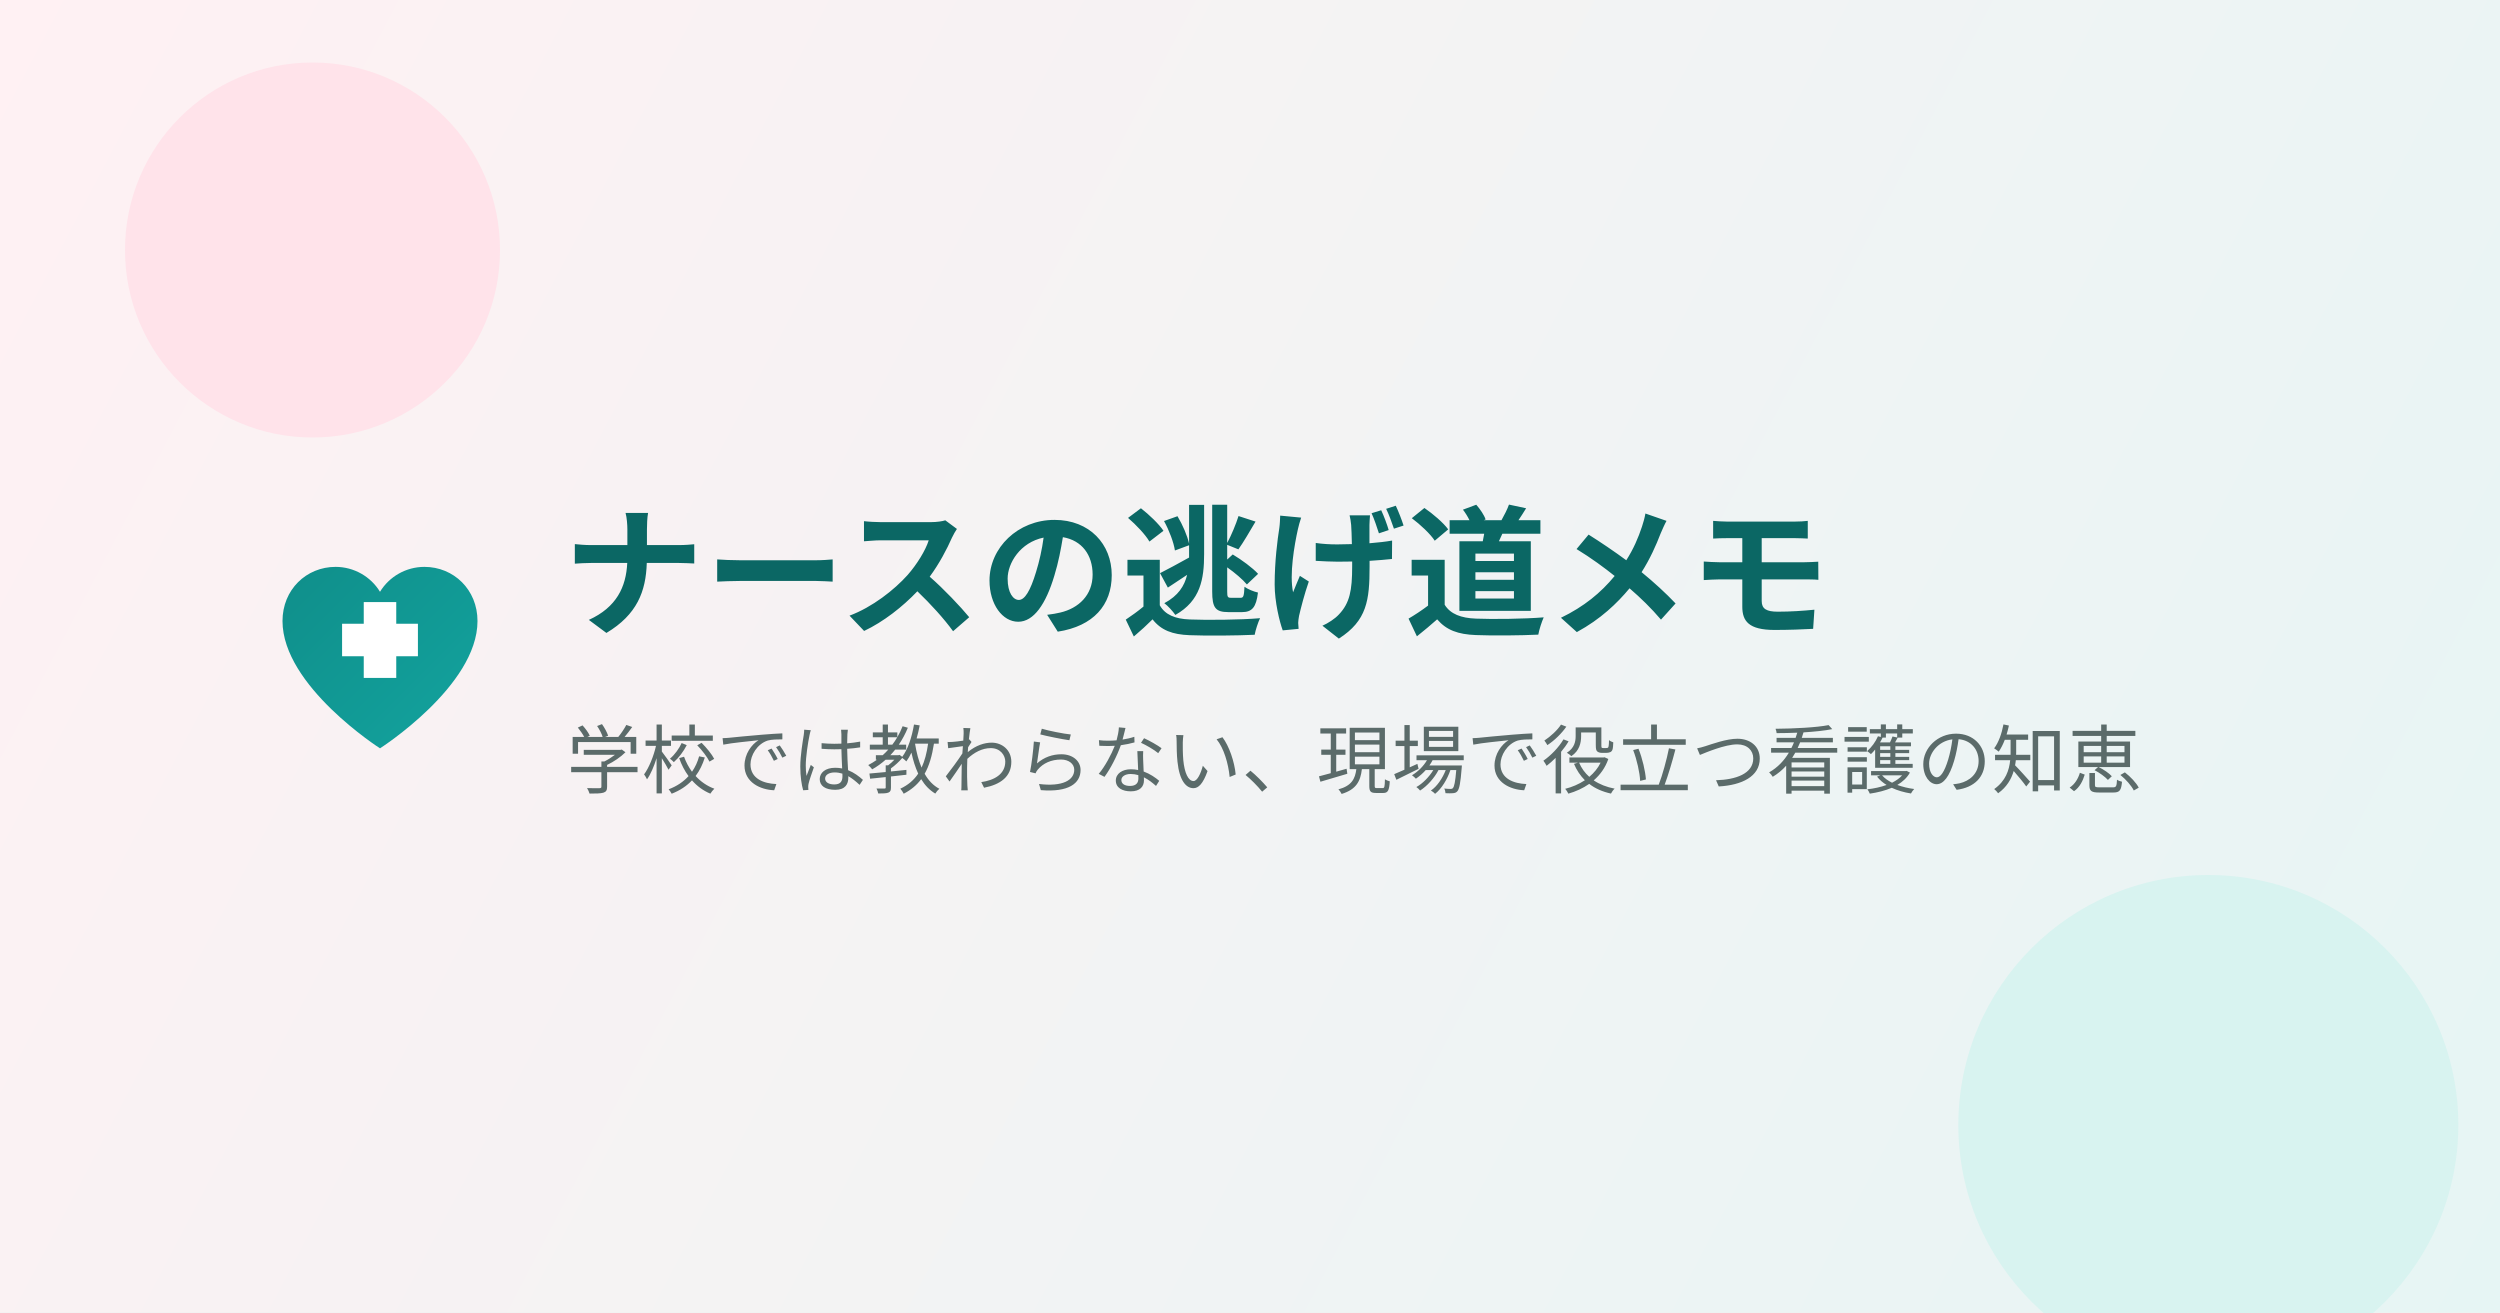
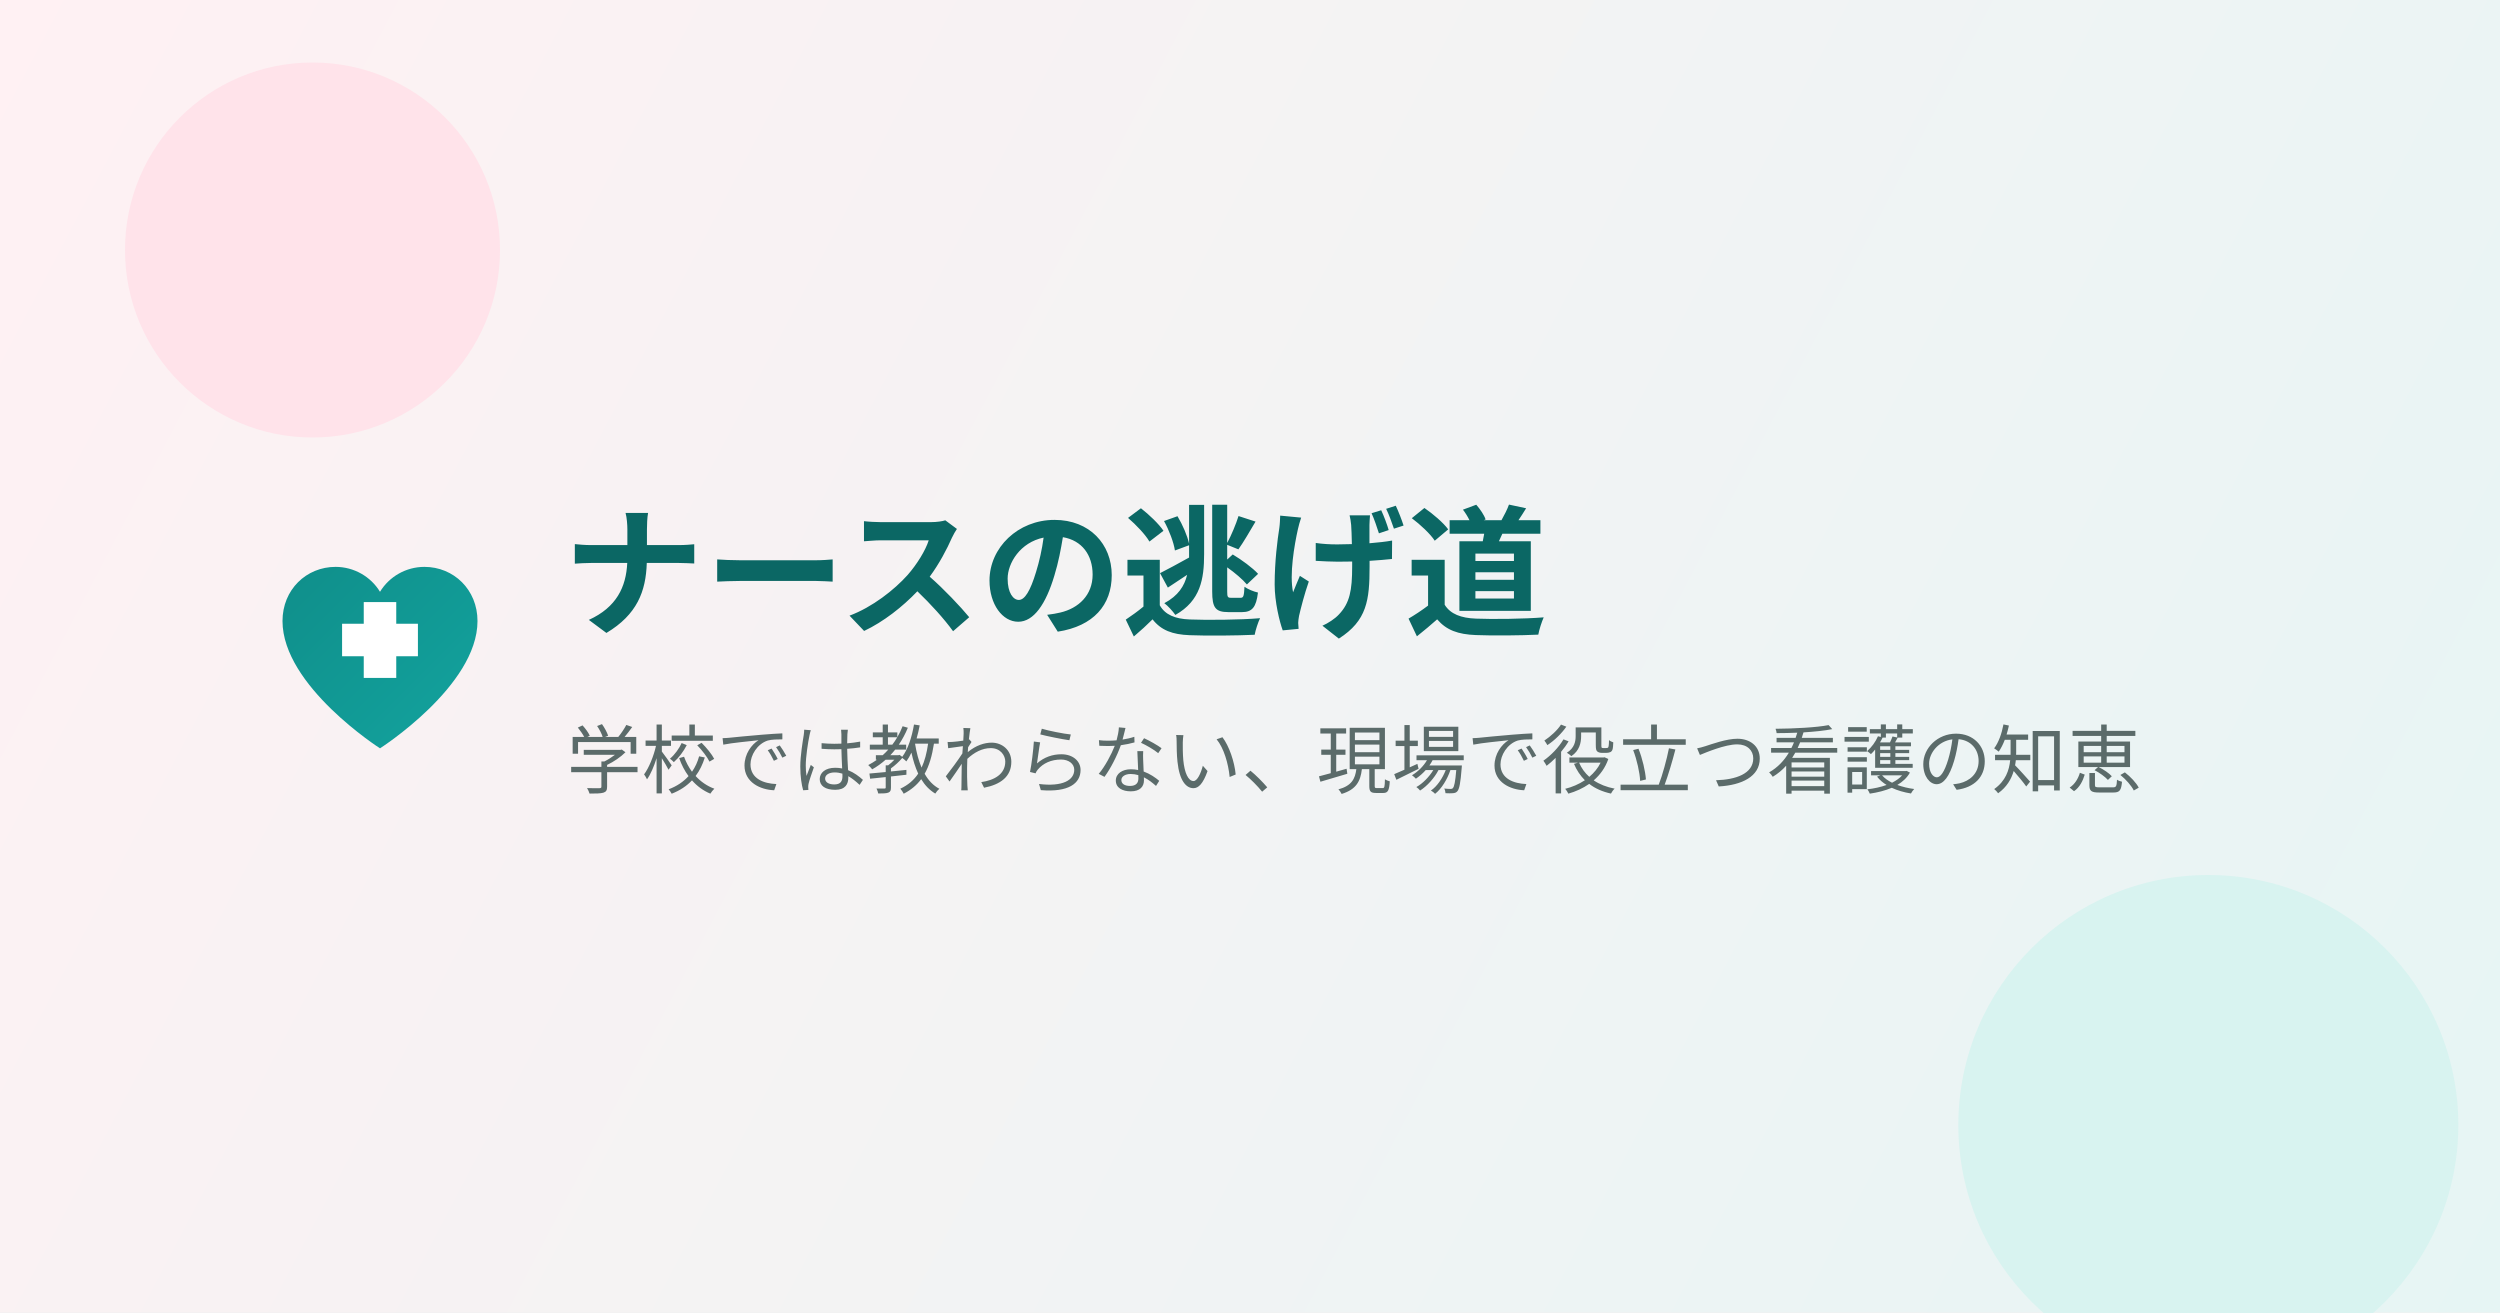
<svg xmlns="http://www.w3.org/2000/svg" width="1200" height="630" viewBox="0 0 1200 630">
  <defs>
    <linearGradient id="bg" x1="0" y1="0" x2="1200" y2="630" gradientUnits="userSpaceOnUse">
      <stop stop-color="#fff1f3" />
      <stop offset="1" stop-color="#e6f5f4" />
    </linearGradient>
    <linearGradient id="heart" x1="0" y1="0" x2="48" y2="48" gradientUnits="userSpaceOnUse">
      <stop stop-color="#0f8a86" />
      <stop offset="1" stop-color="#13a7a2" />
    </linearGradient>
  </defs>
  <rect width="1200" height="630" fill="url(#bg)" />
  <circle cx="150" cy="120" r="90" fill="#ffe3ea" />
  <circle cx="1060" cy="540" r="120" fill="#d8f3f0" />
  <g transform="translate(120 250) scale(2.6)">
    <path d="M24 42S6 30.5 6 18.5C6 12.7 10.4 8.5 15.8 8.5c3.4 0 6.5 1.8 8.2 4.6 1.7-2.8 4.8-4.6 8.2-4.6C37.6 8.5 42 12.7 42 18.5 42 30.5 24 42 24 42Z" fill="url(#heart)" />
    <path d="M21 15h6v4h4v6h-4v4h-6v-4h-4v-6h4v-4Z" fill="#fff" />
  </g>
-   <text x="270" y="300" font-family="Hiragino Sans, sans-serif" font-size="68" font-weight="700" fill="#0b6764">ナースの逃げ道メモ</text>
+   <text x="270" y="300" font-family="Hiragino Sans, sans-serif" font-size="68" font-weight="700" fill="#0b6764">ナースの逃げ道</text>
  <text x="272" y="378" font-family="Hiragino Sans, sans-serif" font-size="36" fill="#5b6b6a">学校では教わらない、現場で役立つ看護の知恵</text>
</svg>
